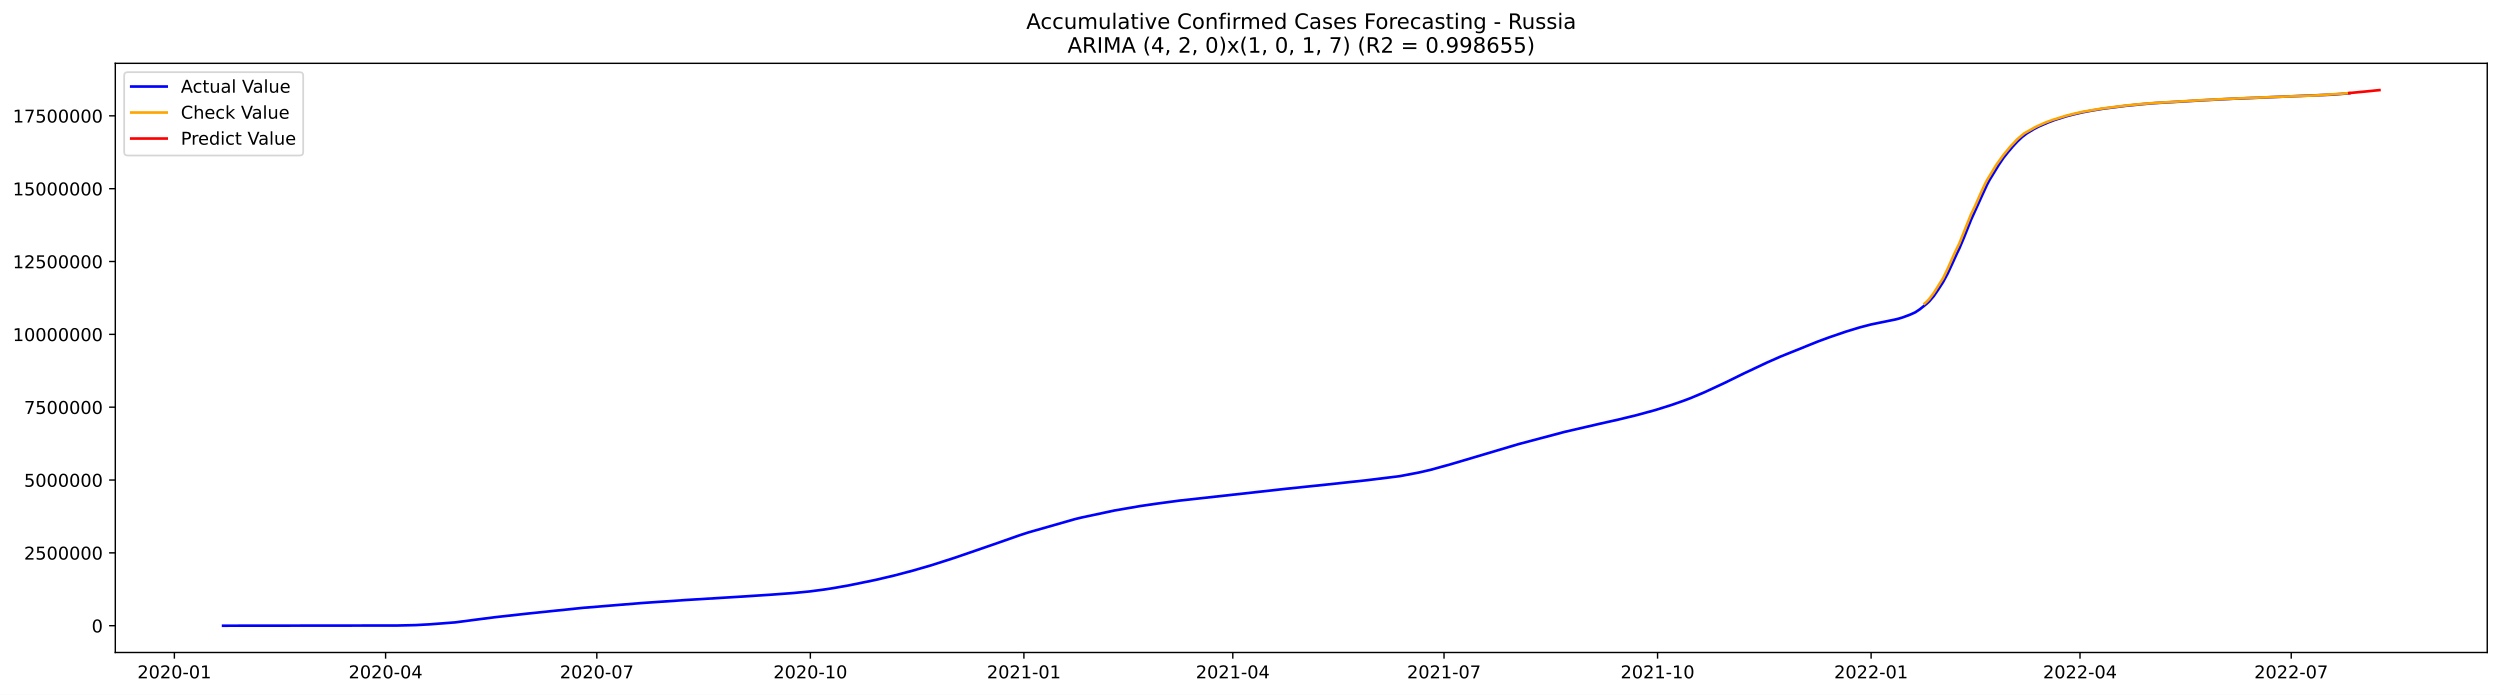
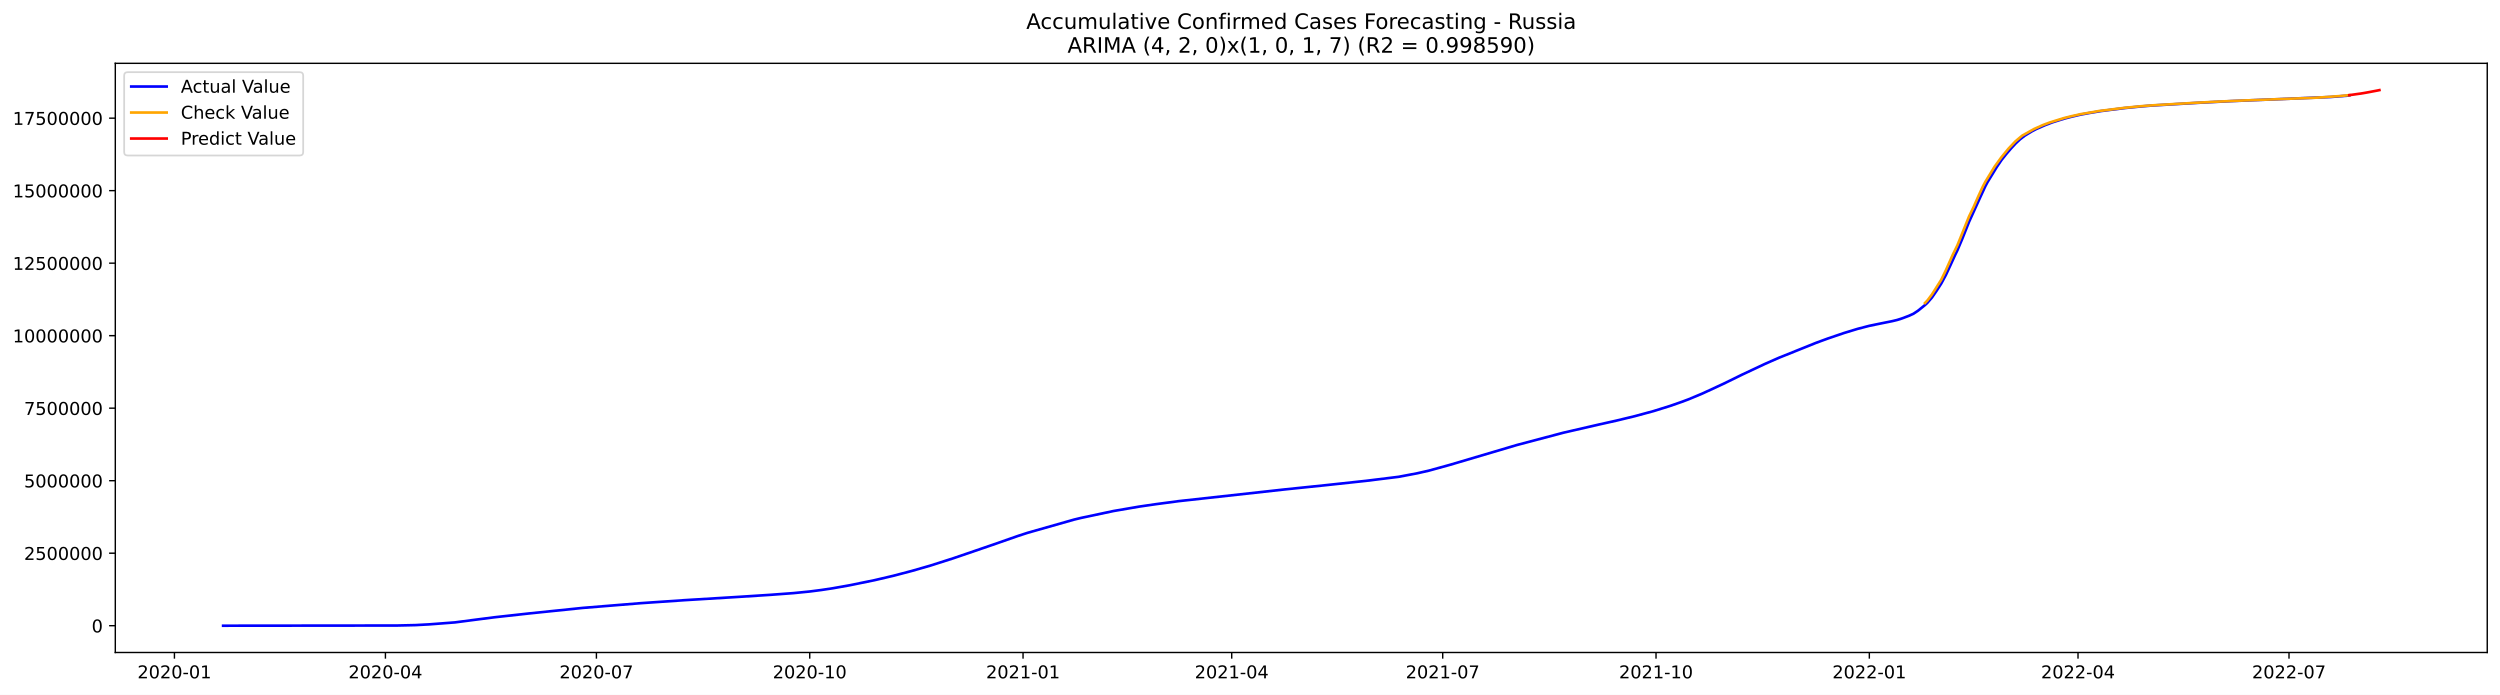
<svg xmlns="http://www.w3.org/2000/svg" xmlns:xlink="http://www.w3.org/1999/xlink" width="1411.5pt" height="392.274pt" viewBox="0 0 1411.5 392.274" version="1.1">
  <defs>
    <style type="text/css">*{stroke-linejoin: round; stroke-linecap: butt}</style>
  </defs>
  <g id="figure_1">
    <g id="patch_1">
      <path d="M 0 392.274  L 1411.5 392.274  L 1411.5 0  L 0 0  z " style="fill: #ffffff" />
    </g>
    <g id="axes_1">
      <g id="patch_2">
        <path d="M 65.1 368.396  L 1404.3 368.396  L 1404.3 35.755  L 65.1 35.755  z " style="fill: #ffffff" />
      </g>
      <g id="matplotlib.axis_1">
        <g id="xtick_1">
          <g id="line2d_1">
            <defs>
-               <path id="meac385e7b5" d="M 0 0  L 0 3.5  " style="stroke: #000000; stroke-width: 0.8" />
+               <path id="mbdf4947da2" d="M 0 0  L 0 3.5  " style="stroke: #000000; stroke-width: 0.8" />
            </defs>
            <g>
-               <use xlink:href="#meac385e7b5" x="98.452" y="368.396" style="stroke: #000000; stroke-width: 0.8" />
+               <use xlink:href="#mbdf4947da2" x="98.482" y="368.396" style="stroke: #000000; stroke-width: 0.8" />
            </g>
          </g>
          <g id="text_1">
-             <g transform="translate(77.56082 382.9939)scale(0.1 -0.1)">
+             <g transform="translate(77.59041 382.9939)scale(0.1 -0.1)">
              <defs>
                <path id="DejaVuSans-32" d="M 1228 531  L 3431 531  L 3431 0  L 469 0  L 469 531  Q 828 903 1448 1529  Q 2069 2156 2228 2338  Q 2531 2678 2651 2914  Q 2772 3150 2772 3378  Q 2772 3750 2511 3984  Q 2250 4219 1831 4219  Q 1534 4219 1204 4116  Q 875 4013 500 3803  L 500 4441  Q 881 4594 1212 4672  Q 1544 4750 1819 4750  Q 2544 4750 2975 4387  Q 3406 4025 3406 3419  Q 3406 3131 3298 2873  Q 3191 2616 2906 2266  Q 2828 2175 2409 1742  Q 1991 1309 1228 531  z " transform="scale(0.015625)" />
                <path id="DejaVuSans-30" d="M 2034 4250  Q 1547 4250 1301 3770  Q 1056 3291 1056 2328  Q 1056 1369 1301 889  Q 1547 409 2034 409  Q 2525 409 2770 889  Q 3016 1369 3016 2328  Q 3016 3291 2770 3770  Q 2525 4250 2034 4250  z M 2034 4750  Q 2819 4750 3233 4129  Q 3647 3509 3647 2328  Q 3647 1150 3233 529  Q 2819 -91 2034 -91  Q 1250 -91 836 529  Q 422 1150 422 2328  Q 422 3509 836 4129  Q 1250 4750 2034 4750  z " transform="scale(0.015625)" />
                <path id="DejaVuSans-2d" d="M 313 2009  L 1997 2009  L 1997 1497  L 313 1497  L 313 2009  z " transform="scale(0.015625)" />
                <path id="DejaVuSans-31" d="M 794 531  L 1825 531  L 1825 4091  L 703 3866  L 703 4441  L 1819 4666  L 2450 4666  L 2450 531  L 3481 531  L 3481 0  L 794 0  L 794 531  z " transform="scale(0.015625)" />
              </defs>
              <use xlink:href="#DejaVuSans-32" />
              <use xlink:href="#DejaVuSans-30" x="63.623" />
              <use xlink:href="#DejaVuSans-32" x="127.246" />
              <use xlink:href="#DejaVuSans-30" x="190.869" />
              <use xlink:href="#DejaVuSans-2d" x="254.492" />
              <use xlink:href="#DejaVuSans-30" x="290.576" />
              <use xlink:href="#DejaVuSans-31" x="354.199" />
            </g>
          </g>
        </g>
        <g id="xtick_2">
          <g id="line2d_2">
            <g>
-               <use xlink:href="#meac385e7b5" x="217.708" y="368.396" style="stroke: #000000; stroke-width: 0.8" />
+               <use xlink:href="#mbdf4947da2" x="217.609" y="368.396" style="stroke: #000000; stroke-width: 0.8" />
            </g>
          </g>
          <g id="text_2">
-             <g transform="translate(196.8163 382.9939)scale(0.1 -0.1)">
+             <g transform="translate(196.7177 382.9939)scale(0.1 -0.1)">
              <defs>
                <path id="DejaVuSans-34" d="M 2419 4116  L 825 1625  L 2419 1625  L 2419 4116  z M 2253 4666  L 3047 4666  L 3047 1625  L 3713 1625  L 3713 1100  L 3047 1100  L 3047 0  L 2419 0  L 2419 1100  L 313 1100  L 313 1709  L 2253 4666  z " transform="scale(0.015625)" />
              </defs>
              <use xlink:href="#DejaVuSans-32" />
              <use xlink:href="#DejaVuSans-30" x="63.623" />
              <use xlink:href="#DejaVuSans-32" x="127.246" />
              <use xlink:href="#DejaVuSans-30" x="190.869" />
              <use xlink:href="#DejaVuSans-2d" x="254.492" />
              <use xlink:href="#DejaVuSans-30" x="290.576" />
              <use xlink:href="#DejaVuSans-34" x="354.199" />
            </g>
          </g>
        </g>
        <g id="xtick_3">
          <g id="line2d_3">
            <g>
-               <use xlink:href="#meac385e7b5" x="336.963" y="368.396" style="stroke: #000000; stroke-width: 0.8" />
+               <use xlink:href="#mbdf4947da2" x="336.736" y="368.396" style="stroke: #000000; stroke-width: 0.8" />
            </g>
          </g>
          <g id="text_3">
-             <g transform="translate(316.0718 382.9939)scale(0.1 -0.1)">
+             <g transform="translate(315.845 382.9939)scale(0.1 -0.1)">
              <defs>
                <path id="DejaVuSans-37" d="M 525 4666  L 3525 4666  L 3525 4397  L 1831 0  L 1172 0  L 2766 4134  L 525 4134  L 525 4666  z " transform="scale(0.015625)" />
              </defs>
              <use xlink:href="#DejaVuSans-32" />
              <use xlink:href="#DejaVuSans-30" x="63.623" />
              <use xlink:href="#DejaVuSans-32" x="127.246" />
              <use xlink:href="#DejaVuSans-30" x="190.869" />
              <use xlink:href="#DejaVuSans-2d" x="254.492" />
              <use xlink:href="#DejaVuSans-30" x="290.576" />
              <use xlink:href="#DejaVuSans-37" x="354.199" />
            </g>
          </g>
        </g>
        <g id="xtick_4">
          <g id="line2d_4">
            <g>
-               <use xlink:href="#meac385e7b5" x="457.529" y="368.396" style="stroke: #000000; stroke-width: 0.8" />
+               <use xlink:href="#mbdf4947da2" x="457.173" y="368.396" style="stroke: #000000; stroke-width: 0.8" />
            </g>
          </g>
          <g id="text_4">
-             <g transform="translate(436.6378 382.9939)scale(0.1 -0.1)">
+             <g transform="translate(436.2813 382.9939)scale(0.1 -0.1)">
              <use xlink:href="#DejaVuSans-32" />
              <use xlink:href="#DejaVuSans-30" x="63.623" />
              <use xlink:href="#DejaVuSans-32" x="127.246" />
              <use xlink:href="#DejaVuSans-30" x="190.869" />
              <use xlink:href="#DejaVuSans-2d" x="254.492" />
              <use xlink:href="#DejaVuSans-31" x="290.576" />
              <use xlink:href="#DejaVuSans-30" x="354.199" />
            </g>
          </g>
        </g>
        <g id="xtick_5">
          <g id="line2d_5">
            <g>
-               <use xlink:href="#meac385e7b5" x="578.095" y="368.396" style="stroke: #000000; stroke-width: 0.8" />
+               <use xlink:href="#mbdf4947da2" x="577.609" y="368.396" style="stroke: #000000; stroke-width: 0.8" />
            </g>
          </g>
          <g id="text_5">
-             <g transform="translate(557.2038 382.9939)scale(0.1 -0.1)">
+             <g transform="translate(556.7177 382.9939)scale(0.1 -0.1)">
              <use xlink:href="#DejaVuSans-32" />
              <use xlink:href="#DejaVuSans-30" x="63.623" />
              <use xlink:href="#DejaVuSans-32" x="127.246" />
              <use xlink:href="#DejaVuSans-31" x="190.869" />
              <use xlink:href="#DejaVuSans-2d" x="254.492" />
              <use xlink:href="#DejaVuSans-30" x="290.576" />
              <use xlink:href="#DejaVuSans-31" x="354.199" />
            </g>
          </g>
        </g>
        <g id="xtick_6">
          <g id="line2d_6">
            <g>
-               <use xlink:href="#meac385e7b5" x="696.04" y="368.396" style="stroke: #000000; stroke-width: 0.8" />
+               <use xlink:href="#mbdf4947da2" x="695.427" y="368.396" style="stroke: #000000; stroke-width: 0.8" />
            </g>
          </g>
          <g id="text_6">
-             <g transform="translate(675.1488 382.9939)scale(0.1 -0.1)">
+             <g transform="translate(674.5359 382.9939)scale(0.1 -0.1)">
              <use xlink:href="#DejaVuSans-32" />
              <use xlink:href="#DejaVuSans-30" x="63.623" />
              <use xlink:href="#DejaVuSans-32" x="127.246" />
              <use xlink:href="#DejaVuSans-31" x="190.869" />
              <use xlink:href="#DejaVuSans-2d" x="254.492" />
              <use xlink:href="#DejaVuSans-30" x="290.576" />
              <use xlink:href="#DejaVuSans-34" x="354.199" />
            </g>
          </g>
        </g>
        <g id="xtick_7">
          <g id="line2d_7">
            <g>
-               <use xlink:href="#meac385e7b5" x="815.296" y="368.396" style="stroke: #000000; stroke-width: 0.8" />
+               <use xlink:href="#mbdf4947da2" x="814.555" y="368.396" style="stroke: #000000; stroke-width: 0.8" />
            </g>
          </g>
          <g id="text_7">
-             <g transform="translate(794.4043 382.9939)scale(0.1 -0.1)">
+             <g transform="translate(793.6631 382.9939)scale(0.1 -0.1)">
              <use xlink:href="#DejaVuSans-32" />
              <use xlink:href="#DejaVuSans-30" x="63.623" />
              <use xlink:href="#DejaVuSans-32" x="127.246" />
              <use xlink:href="#DejaVuSans-31" x="190.869" />
              <use xlink:href="#DejaVuSans-2d" x="254.492" />
              <use xlink:href="#DejaVuSans-30" x="290.576" />
              <use xlink:href="#DejaVuSans-37" x="354.199" />
            </g>
          </g>
        </g>
        <g id="xtick_8">
          <g id="line2d_8">
            <g>
-               <use xlink:href="#meac385e7b5" x="935.862" y="368.396" style="stroke: #000000; stroke-width: 0.8" />
+               <use xlink:href="#mbdf4947da2" x="934.991" y="368.396" style="stroke: #000000; stroke-width: 0.8" />
            </g>
          </g>
          <g id="text_8">
-             <g transform="translate(914.9704 382.9939)scale(0.1 -0.1)">
+             <g transform="translate(914.0995 382.9939)scale(0.1 -0.1)">
              <use xlink:href="#DejaVuSans-32" />
              <use xlink:href="#DejaVuSans-30" x="63.623" />
              <use xlink:href="#DejaVuSans-32" x="127.246" />
              <use xlink:href="#DejaVuSans-31" x="190.869" />
              <use xlink:href="#DejaVuSans-2d" x="254.492" />
              <use xlink:href="#DejaVuSans-31" x="290.576" />
              <use xlink:href="#DejaVuSans-30" x="354.199" />
            </g>
          </g>
        </g>
        <g id="xtick_9">
          <g id="line2d_9">
            <g>
-               <use xlink:href="#meac385e7b5" x="1056.428" y="368.396" style="stroke: #000000; stroke-width: 0.8" />
+               <use xlink:href="#mbdf4947da2" x="1055.427" y="368.396" style="stroke: #000000; stroke-width: 0.8" />
            </g>
          </g>
          <g id="text_9">
-             <g transform="translate(1035.536 382.9939)scale(0.1 -0.1)">
+             <g transform="translate(1034.536 382.9939)scale(0.1 -0.1)">
              <use xlink:href="#DejaVuSans-32" />
              <use xlink:href="#DejaVuSans-30" x="63.623" />
              <use xlink:href="#DejaVuSans-32" x="127.246" />
              <use xlink:href="#DejaVuSans-32" x="190.869" />
              <use xlink:href="#DejaVuSans-2d" x="254.492" />
              <use xlink:href="#DejaVuSans-30" x="290.576" />
              <use xlink:href="#DejaVuSans-31" x="354.199" />
            </g>
          </g>
        </g>
        <g id="xtick_10">
          <g id="line2d_10">
            <g>
-               <use xlink:href="#meac385e7b5" x="1174.373" y="368.396" style="stroke: #000000; stroke-width: 0.8" />
+               <use xlink:href="#mbdf4947da2" x="1173.245" y="368.396" style="stroke: #000000; stroke-width: 0.8" />
            </g>
          </g>
          <g id="text_10">
-             <g transform="translate(1153.481 382.9939)scale(0.1 -0.1)">
+             <g transform="translate(1152.354 382.9939)scale(0.1 -0.1)">
              <use xlink:href="#DejaVuSans-32" />
              <use xlink:href="#DejaVuSans-30" x="63.623" />
              <use xlink:href="#DejaVuSans-32" x="127.246" />
              <use xlink:href="#DejaVuSans-32" x="190.869" />
              <use xlink:href="#DejaVuSans-2d" x="254.492" />
              <use xlink:href="#DejaVuSans-30" x="290.576" />
              <use xlink:href="#DejaVuSans-34" x="354.199" />
            </g>
          </g>
        </g>
        <g id="xtick_11">
          <g id="line2d_11">
            <g>
-               <use xlink:href="#meac385e7b5" x="1293.628" y="368.396" style="stroke: #000000; stroke-width: 0.8" />
+               <use xlink:href="#mbdf4947da2" x="1292.373" y="368.396" style="stroke: #000000; stroke-width: 0.8" />
            </g>
          </g>
          <g id="text_11">
-             <g transform="translate(1272.737 382.9939)scale(0.1 -0.1)">
+             <g transform="translate(1271.481 382.9939)scale(0.1 -0.1)">
              <use xlink:href="#DejaVuSans-32" />
              <use xlink:href="#DejaVuSans-30" x="63.623" />
              <use xlink:href="#DejaVuSans-32" x="127.246" />
              <use xlink:href="#DejaVuSans-32" x="190.869" />
              <use xlink:href="#DejaVuSans-2d" x="254.492" />
              <use xlink:href="#DejaVuSans-30" x="290.576" />
              <use xlink:href="#DejaVuSans-37" x="354.199" />
            </g>
          </g>
        </g>
      </g>
      <g id="matplotlib.axis_2">
        <g id="ytick_1">
          <g id="line2d_12">
            <defs>
-               <path id="mb514c46604" d="M 0 0  L -3.5 0  " style="stroke: #000000; stroke-width: 0.8" />
+               <path id="m35085c15fd" d="M 0 0  L -3.5 0  " style="stroke: #000000; stroke-width: 0.8" />
            </defs>
            <g>
-               <use xlink:href="#mb514c46604" x="65.1" y="353.276" style="stroke: #000000; stroke-width: 0.8" />
+               <use xlink:href="#m35085c15fd" x="65.1" y="353.276" style="stroke: #000000; stroke-width: 0.8" />
            </g>
          </g>
          <g id="text_12">
            <g transform="translate(51.7375 357.0747)scale(0.1 -0.1)">
              <use xlink:href="#DejaVuSans-30" />
            </g>
          </g>
        </g>
        <g id="ytick_2">
          <g id="line2d_13">
            <g>
-               <use xlink:href="#mb514c46604" x="65.1" y="312.151" style="stroke: #000000; stroke-width: 0.8" />
+               <use xlink:href="#m35085c15fd" x="65.1" y="312.337" style="stroke: #000000; stroke-width: 0.8" />
            </g>
          </g>
          <g id="text_13">
-             <g transform="translate(13.5625 315.9498)scale(0.1 -0.1)">
+             <g transform="translate(13.5625 316.1361)scale(0.1 -0.1)">
              <defs>
                <path id="DejaVuSans-35" d="M 691 4666  L 3169 4666  L 3169 4134  L 1269 4134  L 1269 2991  Q 1406 3038 1543 3061  Q 1681 3084 1819 3084  Q 2600 3084 3056 2656  Q 3513 2228 3513 1497  Q 3513 744 3044 326  Q 2575 -91 1722 -91  Q 1428 -91 1123 -41  Q 819 9 494 109  L 494 744  Q 775 591 1075 516  Q 1375 441 1709 441  Q 2250 441 2565 725  Q 2881 1009 2881 1497  Q 2881 1984 2565 2268  Q 2250 2553 1709 2553  Q 1456 2553 1204 2497  Q 953 2441 691 2322  L 691 4666  z " transform="scale(0.015625)" />
              </defs>
              <use xlink:href="#DejaVuSans-32" />
              <use xlink:href="#DejaVuSans-35" x="63.623" />
              <use xlink:href="#DejaVuSans-30" x="127.246" />
              <use xlink:href="#DejaVuSans-30" x="190.869" />
              <use xlink:href="#DejaVuSans-30" x="254.492" />
              <use xlink:href="#DejaVuSans-30" x="318.115" />
              <use xlink:href="#DejaVuSans-30" x="381.738" />
            </g>
          </g>
        </g>
        <g id="ytick_3">
          <g id="line2d_14">
            <g>
-               <use xlink:href="#mb514c46604" x="65.1" y="271.026" style="stroke: #000000; stroke-width: 0.8" />
+               <use xlink:href="#m35085c15fd" x="65.1" y="271.398" style="stroke: #000000; stroke-width: 0.8" />
            </g>
          </g>
          <g id="text_14">
-             <g transform="translate(13.5625 274.8248)scale(0.1 -0.1)">
+             <g transform="translate(13.5625 275.1975)scale(0.1 -0.1)">
              <use xlink:href="#DejaVuSans-35" />
              <use xlink:href="#DejaVuSans-30" x="63.623" />
              <use xlink:href="#DejaVuSans-30" x="127.246" />
              <use xlink:href="#DejaVuSans-30" x="190.869" />
              <use xlink:href="#DejaVuSans-30" x="254.492" />
              <use xlink:href="#DejaVuSans-30" x="318.115" />
              <use xlink:href="#DejaVuSans-30" x="381.738" />
            </g>
          </g>
        </g>
        <g id="ytick_4">
          <g id="line2d_15">
            <g>
-               <use xlink:href="#mb514c46604" x="65.1" y="229.901" style="stroke: #000000; stroke-width: 0.8" />
+               <use xlink:href="#m35085c15fd" x="65.1" y="230.46" style="stroke: #000000; stroke-width: 0.8" />
            </g>
          </g>
          <g id="text_15">
-             <g transform="translate(13.5625 233.6999)scale(0.1 -0.1)">
+             <g transform="translate(13.5625 234.2589)scale(0.1 -0.1)">
              <use xlink:href="#DejaVuSans-37" />
              <use xlink:href="#DejaVuSans-35" x="63.623" />
              <use xlink:href="#DejaVuSans-30" x="127.246" />
              <use xlink:href="#DejaVuSans-30" x="190.869" />
              <use xlink:href="#DejaVuSans-30" x="254.492" />
              <use xlink:href="#DejaVuSans-30" x="318.115" />
              <use xlink:href="#DejaVuSans-30" x="381.738" />
            </g>
          </g>
        </g>
        <g id="ytick_5">
          <g id="line2d_16">
            <g>
-               <use xlink:href="#mb514c46604" x="65.1" y="188.776" style="stroke: #000000; stroke-width: 0.8" />
+               <use xlink:href="#m35085c15fd" x="65.1" y="189.521" style="stroke: #000000; stroke-width: 0.8" />
            </g>
          </g>
          <g id="text_16">
-             <g transform="translate(7.2 192.575)scale(0.1 -0.1)">
+             <g transform="translate(7.2 193.3203)scale(0.1 -0.1)">
              <use xlink:href="#DejaVuSans-31" />
              <use xlink:href="#DejaVuSans-30" x="63.623" />
              <use xlink:href="#DejaVuSans-30" x="127.246" />
              <use xlink:href="#DejaVuSans-30" x="190.869" />
              <use xlink:href="#DejaVuSans-30" x="254.492" />
              <use xlink:href="#DejaVuSans-30" x="318.115" />
              <use xlink:href="#DejaVuSans-30" x="381.738" />
              <use xlink:href="#DejaVuSans-30" x="445.361" />
            </g>
          </g>
        </g>
        <g id="ytick_6">
          <g id="line2d_17">
            <g>
-               <use xlink:href="#mb514c46604" x="65.1" y="147.651" style="stroke: #000000; stroke-width: 0.8" />
+               <use xlink:href="#m35085c15fd" x="65.1" y="148.582" style="stroke: #000000; stroke-width: 0.8" />
            </g>
          </g>
          <g id="text_17">
-             <g transform="translate(7.2 151.45)scale(0.1 -0.1)">
+             <g transform="translate(7.2 152.3817)scale(0.1 -0.1)">
              <use xlink:href="#DejaVuSans-31" />
              <use xlink:href="#DejaVuSans-32" x="63.623" />
              <use xlink:href="#DejaVuSans-35" x="127.246" />
              <use xlink:href="#DejaVuSans-30" x="190.869" />
              <use xlink:href="#DejaVuSans-30" x="254.492" />
              <use xlink:href="#DejaVuSans-30" x="318.115" />
              <use xlink:href="#DejaVuSans-30" x="381.738" />
              <use xlink:href="#DejaVuSans-30" x="445.361" />
            </g>
          </g>
        </g>
        <g id="ytick_7">
          <g id="line2d_18">
            <g>
-               <use xlink:href="#mb514c46604" x="65.1" y="106.526" style="stroke: #000000; stroke-width: 0.8" />
+               <use xlink:href="#m35085c15fd" x="65.1" y="107.644" style="stroke: #000000; stroke-width: 0.8" />
            </g>
          </g>
          <g id="text_18">
-             <g transform="translate(7.2 110.3251)scale(0.1 -0.1)">
+             <g transform="translate(7.2 111.4431)scale(0.1 -0.1)">
              <use xlink:href="#DejaVuSans-31" />
              <use xlink:href="#DejaVuSans-35" x="63.623" />
              <use xlink:href="#DejaVuSans-30" x="127.246" />
              <use xlink:href="#DejaVuSans-30" x="190.869" />
              <use xlink:href="#DejaVuSans-30" x="254.492" />
              <use xlink:href="#DejaVuSans-30" x="318.115" />
              <use xlink:href="#DejaVuSans-30" x="381.738" />
              <use xlink:href="#DejaVuSans-30" x="445.361" />
            </g>
          </g>
        </g>
        <g id="ytick_8">
          <g id="line2d_19">
            <g>
-               <use xlink:href="#mb514c46604" x="65.1" y="65.401" style="stroke: #000000; stroke-width: 0.8" />
+               <use xlink:href="#m35085c15fd" x="65.1" y="66.705" style="stroke: #000000; stroke-width: 0.8" />
            </g>
          </g>
          <g id="text_19">
-             <g transform="translate(7.2 69.20017)scale(0.1 -0.1)">
+             <g transform="translate(7.2 70.50449)scale(0.1 -0.1)">
              <use xlink:href="#DejaVuSans-31" />
              <use xlink:href="#DejaVuSans-37" x="63.623" />
              <use xlink:href="#DejaVuSans-35" x="127.246" />
              <use xlink:href="#DejaVuSans-30" x="190.869" />
              <use xlink:href="#DejaVuSans-30" x="254.492" />
              <use xlink:href="#DejaVuSans-30" x="318.115" />
              <use xlink:href="#DejaVuSans-30" x="381.738" />
              <use xlink:href="#DejaVuSans-30" x="445.361" />
            </g>
          </g>
        </g>
      </g>
      <g id="line2d_20">
-         <path d="M 125.973 353.276  L 224.26 353.171  L 234.744 352.928  L 242.607 352.5  L 257.023 351.393  L 266.196 350.185  L 279.301 348.494  L 298.959 346.314  L 329.1 343.189  L 361.863 340.507  L 386.762 338.79  L 416.904 336.951  L 435.251 335.766  L 448.356 334.786  L 457.529 333.871  L 464.082 333.021  L 470.634 332.027  L 479.808 330.396  L 494.223 327.442  L 504.707 324.981  L 515.191 322.221  L 525.675 319.193  L 538.78 314.995  L 555.817 309.142  L 561.059 307.337  L 575.474 302.28  L 580.716 300.574  L 606.926 293.094  L 610.858 292.144  L 629.205 288.233  L 643.62 285.741  L 652.794 284.397  L 665.899 282.643  L 726.182 275.961  L 749.771 273.509  L 772.049 271.098  L 790.396 268.822  L 800.88 266.827  L 807.433 265.334  L 819.227 262.073  L 857.232 250.784  L 883.442 243.826  L 903.099 239.279  L 913.583 236.928  L 924.067 234.383  L 934.551 231.528  L 943.725 228.653  L 950.277 226.364  L 954.209 224.888  L 962.072 221.587  L 973.866 216.115  L 984.35 210.958  L 997.455 204.779  L 1005.318 201.305  L 1026.286 192.85  L 1032.839 190.435  L 1042.012 187.296  L 1049.875 184.889  L 1056.428 183.183  L 1061.67 182.102  L 1069.533 180.5  L 1072.154 179.862  L 1074.775 179.03  L 1078.706 177.543  L 1081.327 176.358  L 1083.948 174.616  L 1087.88 171.417  L 1089.19 170.199  L 1091.811 167.149  L 1094.432 163.322  L 1097.053 159.247  L 1099.674 154.384  L 1102.295 148.742  L 1104.916 142.999  L 1106.227 140.3  L 1108.848 134.097  L 1112.779 124.227  L 1119.332 109.776  L 1121.953 104.095  L 1123.263 101.63  L 1128.505 93.044  L 1131.126 89.157  L 1133.747 85.837  L 1136.368 82.742  L 1138.989 79.885  L 1141.61 77.405  L 1144.231 75.376  L 1148.163 72.956  L 1150.784 71.573  L 1156.026 69.27  L 1159.957 67.769  L 1166.51 65.7  L 1170.441 64.67  L 1175.683 63.435  L 1180.925 62.451  L 1187.478 61.363  L 1200.583 59.696  L 1209.756 58.783  L 1216.309 58.235  L 1243.829 56.61  L 1260.866 55.74  L 1317.217 53.405  L 1326.391 52.658  L 1326.391 52.658  " clip-path="url(#pf46969db8d)" style="fill: none; stroke: #0000ff; stroke-width: 1.5; stroke-linecap: square" />
+         <path d="M 125.973 353.276  L 224.155 353.172  L 234.627 352.93  L 242.482 352.504  L 256.882 351.402  L 266.045 350.199  L 279.136 348.516  L 298.773 346.346  L 328.882 343.235  L 361.609 340.565  L 386.482 338.856  L 416.591 337.024  L 434.918 335.845  L 448.009 334.87  L 457.173 333.958  L 463.718 333.113  L 470.264 332.124  L 479.427 330.5  L 493.827 327.559  L 504.3 325.109  L 514.773 322.361  L 525.245 319.348  L 538.336 315.168  L 555.355 309.342  L 560.591 307.545  L 574.991 302.511  L 580.227 300.813  L 606.409 293.367  L 610.336 292.421  L 628.664 288.527  L 643.064 286.047  L 652.227 284.709  L 665.318 282.963  L 725.536 276.311  L 749.1 273.87  L 771.355 271.47  L 789.682 269.205  L 800.155 267.219  L 806.7 265.732  L 818.482 262.487  L 856.445 251.249  L 882.627 244.322  L 902.264 239.796  L 912.736 237.455  L 923.209 234.921  L 933.682 232.079  L 942.845 229.218  L 949.391 226.939  L 953.318 225.469  L 961.173 222.184  L 972.955 216.736  L 983.427 211.602  L 996.518 205.452  L 1004.373 201.994  L 1025.318 193.577  L 1031.864 191.173  L 1041.027 188.048  L 1048.882 185.652  L 1055.427 183.953  L 1060.664 182.878  L 1068.518 181.283  L 1071.136 180.648  L 1073.755 179.82  L 1077.682 178.34  L 1080.3 177.159  L 1082.918 175.425  L 1086.845 172.241  L 1088.155 171.028  L 1090.773 167.992  L 1093.391 164.183  L 1096.009 160.126  L 1098.627 155.285  L 1101.245 149.669  L 1103.864 143.952  L 1105.173 141.264  L 1107.791 135.09  L 1111.718 125.265  L 1118.264 110.879  L 1120.882 105.224  L 1122.191 102.77  L 1127.427 94.223  L 1130.045 90.354  L 1132.664 87.049  L 1135.282 83.968  L 1137.9 81.124  L 1140.518 78.655  L 1143.136 76.635  L 1147.064 74.226  L 1149.682 72.849  L 1154.918 70.556  L 1158.845 69.063  L 1165.391 67.003  L 1169.318 65.978  L 1174.555 64.748  L 1179.791 63.769  L 1186.336 62.686  L 1199.427 61.026  L 1208.591 60.117  L 1215.136 59.571  L 1242.627 57.954  L 1259.645 57.089  L 1315.936 54.764  L 1325.1 54.02  L 1326.409 53.873  L 1326.409 53.873  " clip-path="url(#p4ddc46650c)" style="fill: none; stroke: #0000ff; stroke-width: 1.5; stroke-linecap: square" />
      </g>
      <g id="line2d_21">
-         <path d="M 1086.569 171.426  L 1087.88 170.255  L 1089.19 168.887  L 1091.811 165.411  L 1097.053 157.094  L 1099.674 151.688  L 1103.606 142.843  L 1106.227 137.464  L 1112.779 121.163  L 1115.4 115.725  L 1118.021 109.749  L 1120.642 104.064  L 1121.953 101.568  L 1127.195 92.956  L 1131.126 87.51  L 1135.058 82.726  L 1138.989 78.562  L 1141.61 76.333  L 1142.921 75.256  L 1149.473 71.582  L 1154.715 69.233  L 1158.647 67.77  L 1166.51 65.336  L 1170.441 64.35  L 1175.683 63.154  L 1186.167 61.359  L 1200.583 59.551  L 1209.756 58.656  L 1216.309 58.141  L 1228.103 57.444  L 1241.208 56.669  L 1254.313 55.989  L 1268.729 55.345  L 1308.044 53.85  L 1322.459 52.872  L 1326.391 52.541  L 1326.391 52.541  " clip-path="url(#pf46969db8d)" style="fill: none; stroke: #ffa500; stroke-width: 1.5; stroke-linecap: square" />
+         <path d="M 1086.845 171.084  L 1088.155 169.722  L 1090.773 166.263  L 1096.009 157.982  L 1098.627 152.602  L 1102.555 143.796  L 1105.173 138.442  L 1111.718 122.215  L 1114.336 116.801  L 1116.955 110.852  L 1119.573 105.194  L 1120.882 102.709  L 1126.118 94.136  L 1130.045 88.714  L 1133.973 83.952  L 1137.9 79.807  L 1140.518 77.588  L 1141.827 76.516  L 1148.373 72.858  L 1153.609 70.52  L 1157.536 69.064  L 1165.391 66.641  L 1169.318 65.659  L 1174.555 64.469  L 1185.027 62.681  L 1199.427 60.882  L 1208.591 59.991  L 1215.136 59.479  L 1226.918 58.784  L 1240.009 58.012  L 1253.1 57.336  L 1267.5 56.695  L 1306.773 55.207  L 1321.173 54.233  L 1326.409 53.711  L 1326.409 53.711  " clip-path="url(#p4ddc46650c)" style="fill: none; stroke: #ffa500; stroke-width: 1.5; stroke-linecap: square" />
      </g>
      <g id="line2d_22">
-         <path d="M 1326.391 52.541  L 1327.701 52.417  L 1329.012 52.292  L 1330.322 52.164  L 1331.633 52.03  L 1332.943 51.909  L 1334.254 51.793  L 1335.564 51.665  L 1336.875 51.534  L 1338.185 51.402  L 1339.496 51.268  L 1340.806 51.13  L 1342.117 51.001  L 1343.427 50.876  " clip-path="url(#pf46969db8d)" style="fill: none; stroke: #ff0000; stroke-width: 1.5; stroke-linecap: square" />
+         <path d="M 1326.409 53.711  L 1327.718 53.541  L 1329.027 53.362  L 1330.336 53.172  L 1331.645 52.991  L 1332.955 52.812  L 1334.264 52.596  L 1335.573 52.368  L 1336.882 52.132  L 1338.191 51.89  L 1339.5 51.638  L 1340.809 51.392  L 1342.118 51.147  L 1343.427 50.876  " clip-path="url(#p4ddc46650c)" style="fill: none; stroke: #ff0000; stroke-width: 1.5; stroke-linecap: square" />
      </g>
      <g id="patch_3">
        <path d="M 65.1 368.396  L 65.1 35.755  " style="fill: none; stroke: #000000; stroke-width: 0.8; stroke-linejoin: miter; stroke-linecap: square" />
      </g>
      <g id="patch_4">
        <path d="M 1404.3 368.396  L 1404.3 35.755  " style="fill: none; stroke: #000000; stroke-width: 0.8; stroke-linejoin: miter; stroke-linecap: square" />
      </g>
      <g id="patch_5">
        <path d="M 65.1 368.396  L 1404.3 368.396  " style="fill: none; stroke: #000000; stroke-width: 0.8; stroke-linejoin: miter; stroke-linecap: square" />
      </g>
      <g id="patch_6">
        <path d="M 65.1 35.755  L 1404.3 35.755  " style="fill: none; stroke: #000000; stroke-width: 0.8; stroke-linejoin: miter; stroke-linecap: square" />
      </g>
      <g id="text_20">
        <g transform="translate(579.4322 16.31812)scale(0.12 -0.12)">
          <defs>
            <path id="DejaVuSans-41" d="M 2188 4044  L 1331 1722  L 3047 1722  L 2188 4044  z M 1831 4666  L 2547 4666  L 4325 0  L 3669 0  L 3244 1197  L 1141 1197  L 716 0  L 50 0  L 1831 4666  z " transform="scale(0.015625)" />
            <path id="DejaVuSans-63" d="M 3122 3366  L 3122 2828  Q 2878 2963 2633 3030  Q 2388 3097 2138 3097  Q 1578 3097 1268 2742  Q 959 2388 959 1747  Q 959 1106 1268 751  Q 1578 397 2138 397  Q 2388 397 2633 464  Q 2878 531 3122 666  L 3122 134  Q 2881 22 2623 -34  Q 2366 -91 2075 -91  Q 1284 -91 818 406  Q 353 903 353 1747  Q 353 2603 823 3093  Q 1294 3584 2113 3584  Q 2378 3584 2631 3529  Q 2884 3475 3122 3366  z " transform="scale(0.015625)" />
            <path id="DejaVuSans-75" d="M 544 1381  L 544 3500  L 1119 3500  L 1119 1403  Q 1119 906 1312 657  Q 1506 409 1894 409  Q 2359 409 2629 706  Q 2900 1003 2900 1516  L 2900 3500  L 3475 3500  L 3475 0  L 2900 0  L 2900 538  Q 2691 219 2414 64  Q 2138 -91 1772 -91  Q 1169 -91 856 284  Q 544 659 544 1381  z M 1991 3584  L 1991 3584  z " transform="scale(0.015625)" />
            <path id="DejaVuSans-6d" d="M 3328 2828  Q 3544 3216 3844 3400  Q 4144 3584 4550 3584  Q 5097 3584 5394 3201  Q 5691 2819 5691 2113  L 5691 0  L 5113 0  L 5113 2094  Q 5113 2597 4934 2840  Q 4756 3084 4391 3084  Q 3944 3084 3684 2787  Q 3425 2491 3425 1978  L 3425 0  L 2847 0  L 2847 2094  Q 2847 2600 2669 2842  Q 2491 3084 2119 3084  Q 1678 3084 1418 2786  Q 1159 2488 1159 1978  L 1159 0  L 581 0  L 581 3500  L 1159 3500  L 1159 2956  Q 1356 3278 1631 3431  Q 1906 3584 2284 3584  Q 2666 3584 2933 3390  Q 3200 3197 3328 2828  z " transform="scale(0.015625)" />
            <path id="DejaVuSans-6c" d="M 603 4863  L 1178 4863  L 1178 0  L 603 0  L 603 4863  z " transform="scale(0.015625)" />
            <path id="DejaVuSans-61" d="M 2194 1759  Q 1497 1759 1228 1600  Q 959 1441 959 1056  Q 959 750 1161 570  Q 1363 391 1709 391  Q 2188 391 2477 730  Q 2766 1069 2766 1631  L 2766 1759  L 2194 1759  z M 3341 1997  L 3341 0  L 2766 0  L 2766 531  Q 2569 213 2275 61  Q 1981 -91 1556 -91  Q 1019 -91 701 211  Q 384 513 384 1019  Q 384 1609 779 1909  Q 1175 2209 1959 2209  L 2766 2209  L 2766 2266  Q 2766 2663 2505 2880  Q 2244 3097 1772 3097  Q 1472 3097 1187 3025  Q 903 2953 641 2809  L 641 3341  Q 956 3463 1253 3523  Q 1550 3584 1831 3584  Q 2591 3584 2966 3190  Q 3341 2797 3341 1997  z " transform="scale(0.015625)" />
            <path id="DejaVuSans-74" d="M 1172 4494  L 1172 3500  L 2356 3500  L 2356 3053  L 1172 3053  L 1172 1153  Q 1172 725 1289 603  Q 1406 481 1766 481  L 2356 481  L 2356 0  L 1766 0  Q 1100 0 847 248  Q 594 497 594 1153  L 594 3053  L 172 3053  L 172 3500  L 594 3500  L 594 4494  L 1172 4494  z " transform="scale(0.015625)" />
            <path id="DejaVuSans-69" d="M 603 3500  L 1178 3500  L 1178 0  L 603 0  L 603 3500  z M 603 4863  L 1178 4863  L 1178 4134  L 603 4134  L 603 4863  z " transform="scale(0.015625)" />
            <path id="DejaVuSans-76" d="M 191 3500  L 800 3500  L 1894 563  L 2988 3500  L 3597 3500  L 2284 0  L 1503 0  L 191 3500  z " transform="scale(0.015625)" />
            <path id="DejaVuSans-65" d="M 3597 1894  L 3597 1613  L 953 1613  Q 991 1019 1311 708  Q 1631 397 2203 397  Q 2534 397 2845 478  Q 3156 559 3463 722  L 3463 178  Q 3153 47 2828 -22  Q 2503 -91 2169 -91  Q 1331 -91 842 396  Q 353 884 353 1716  Q 353 2575 817 3079  Q 1281 3584 2069 3584  Q 2775 3584 3186 3129  Q 3597 2675 3597 1894  z M 3022 2063  Q 3016 2534 2758 2815  Q 2500 3097 2075 3097  Q 1594 3097 1305 2825  Q 1016 2553 972 2059  L 3022 2063  z " transform="scale(0.015625)" />
            <path id="DejaVuSans-20" transform="scale(0.015625)" />
            <path id="DejaVuSans-43" d="M 4122 4306  L 4122 3641  Q 3803 3938 3442 4084  Q 3081 4231 2675 4231  Q 1875 4231 1450 3742  Q 1025 3253 1025 2328  Q 1025 1406 1450 917  Q 1875 428 2675 428  Q 3081 428 3442 575  Q 3803 722 4122 1019  L 4122 359  Q 3791 134 3420 21  Q 3050 -91 2638 -91  Q 1578 -91 968 557  Q 359 1206 359 2328  Q 359 3453 968 4101  Q 1578 4750 2638 4750  Q 3056 4750 3426 4639  Q 3797 4528 4122 4306  z " transform="scale(0.015625)" />
            <path id="DejaVuSans-6f" d="M 1959 3097  Q 1497 3097 1228 2736  Q 959 2375 959 1747  Q 959 1119 1226 758  Q 1494 397 1959 397  Q 2419 397 2687 759  Q 2956 1122 2956 1747  Q 2956 2369 2687 2733  Q 2419 3097 1959 3097  z M 1959 3584  Q 2709 3584 3137 3096  Q 3566 2609 3566 1747  Q 3566 888 3137 398  Q 2709 -91 1959 -91  Q 1206 -91 779 398  Q 353 888 353 1747  Q 353 2609 779 3096  Q 1206 3584 1959 3584  z " transform="scale(0.015625)" />
            <path id="DejaVuSans-6e" d="M 3513 2113  L 3513 0  L 2938 0  L 2938 2094  Q 2938 2591 2744 2837  Q 2550 3084 2163 3084  Q 1697 3084 1428 2787  Q 1159 2491 1159 1978  L 1159 0  L 581 0  L 581 3500  L 1159 3500  L 1159 2956  Q 1366 3272 1645 3428  Q 1925 3584 2291 3584  Q 2894 3584 3203 3211  Q 3513 2838 3513 2113  z " transform="scale(0.015625)" />
            <path id="DejaVuSans-66" d="M 2375 4863  L 2375 4384  L 1825 4384  Q 1516 4384 1395 4259  Q 1275 4134 1275 3809  L 1275 3500  L 2222 3500  L 2222 3053  L 1275 3053  L 1275 0  L 697 0  L 697 3053  L 147 3053  L 147 3500  L 697 3500  L 697 3744  Q 697 4328 969 4595  Q 1241 4863 1831 4863  L 2375 4863  z " transform="scale(0.015625)" />
            <path id="DejaVuSans-72" d="M 2631 2963  Q 2534 3019 2420 3045  Q 2306 3072 2169 3072  Q 1681 3072 1420 2755  Q 1159 2438 1159 1844  L 1159 0  L 581 0  L 581 3500  L 1159 3500  L 1159 2956  Q 1341 3275 1631 3429  Q 1922 3584 2338 3584  Q 2397 3584 2469 3576  Q 2541 3569 2628 3553  L 2631 2963  z " transform="scale(0.015625)" />
            <path id="DejaVuSans-64" d="M 2906 2969  L 2906 4863  L 3481 4863  L 3481 0  L 2906 0  L 2906 525  Q 2725 213 2448 61  Q 2172 -91 1784 -91  Q 1150 -91 751 415  Q 353 922 353 1747  Q 353 2572 751 3078  Q 1150 3584 1784 3584  Q 2172 3584 2448 3432  Q 2725 3281 2906 2969  z M 947 1747  Q 947 1113 1208 752  Q 1469 391 1925 391  Q 2381 391 2643 752  Q 2906 1113 2906 1747  Q 2906 2381 2643 2742  Q 2381 3103 1925 3103  Q 1469 3103 1208 2742  Q 947 2381 947 1747  z " transform="scale(0.015625)" />
            <path id="DejaVuSans-73" d="M 2834 3397  L 2834 2853  Q 2591 2978 2328 3040  Q 2066 3103 1784 3103  Q 1356 3103 1142 2972  Q 928 2841 928 2578  Q 928 2378 1081 2264  Q 1234 2150 1697 2047  L 1894 2003  Q 2506 1872 2764 1633  Q 3022 1394 3022 966  Q 3022 478 2636 193  Q 2250 -91 1575 -91  Q 1294 -91 989 -36  Q 684 19 347 128  L 347 722  Q 666 556 975 473  Q 1284 391 1588 391  Q 1994 391 2212 530  Q 2431 669 2431 922  Q 2431 1156 2273 1281  Q 2116 1406 1581 1522  L 1381 1569  Q 847 1681 609 1914  Q 372 2147 372 2553  Q 372 3047 722 3315  Q 1072 3584 1716 3584  Q 2034 3584 2315 3537  Q 2597 3491 2834 3397  z " transform="scale(0.015625)" />
            <path id="DejaVuSans-46" d="M 628 4666  L 3309 4666  L 3309 4134  L 1259 4134  L 1259 2759  L 3109 2759  L 3109 2228  L 1259 2228  L 1259 0  L 628 0  L 628 4666  z " transform="scale(0.015625)" />
            <path id="DejaVuSans-67" d="M 2906 1791  Q 2906 2416 2648 2759  Q 2391 3103 1925 3103  Q 1463 3103 1205 2759  Q 947 2416 947 1791  Q 947 1169 1205 825  Q 1463 481 1925 481  Q 2391 481 2648 825  Q 2906 1169 2906 1791  z M 3481 434  Q 3481 -459 3084 -895  Q 2688 -1331 1869 -1331  Q 1566 -1331 1297 -1286  Q 1028 -1241 775 -1147  L 775 -588  Q 1028 -725 1275 -790  Q 1522 -856 1778 -856  Q 2344 -856 2625 -561  Q 2906 -266 2906 331  L 2906 616  Q 2728 306 2450 153  Q 2172 0 1784 0  Q 1141 0 747 490  Q 353 981 353 1791  Q 353 2603 747 3093  Q 1141 3584 1784 3584  Q 2172 3584 2450 3431  Q 2728 3278 2906 2969  L 2906 3500  L 3481 3500  L 3481 434  z " transform="scale(0.015625)" />
            <path id="DejaVuSans-52" d="M 2841 2188  Q 3044 2119 3236 1894  Q 3428 1669 3622 1275  L 4263 0  L 3584 0  L 2988 1197  Q 2756 1666 2539 1819  Q 2322 1972 1947 1972  L 1259 1972  L 1259 0  L 628 0  L 628 4666  L 2053 4666  Q 2853 4666 3247 4331  Q 3641 3997 3641 3322  Q 3641 2881 3436 2590  Q 3231 2300 2841 2188  z M 1259 4147  L 1259 2491  L 2053 2491  Q 2509 2491 2742 2702  Q 2975 2913 2975 3322  Q 2975 3731 2742 3939  Q 2509 4147 2053 4147  L 1259 4147  z " transform="scale(0.015625)" />
          </defs>
          <use xlink:href="#DejaVuSans-41" />
          <use xlink:href="#DejaVuSans-63" x="66.658" />
          <use xlink:href="#DejaVuSans-63" x="121.639" />
          <use xlink:href="#DejaVuSans-75" x="176.619" />
          <use xlink:href="#DejaVuSans-6d" x="239.998" />
          <use xlink:href="#DejaVuSans-75" x="337.41" />
          <use xlink:href="#DejaVuSans-6c" x="400.789" />
          <use xlink:href="#DejaVuSans-61" x="428.572" />
          <use xlink:href="#DejaVuSans-74" x="489.852" />
          <use xlink:href="#DejaVuSans-69" x="529.061" />
          <use xlink:href="#DejaVuSans-76" x="556.844" />
          <use xlink:href="#DejaVuSans-65" x="616.023" />
          <use xlink:href="#DejaVuSans-20" x="677.547" />
          <use xlink:href="#DejaVuSans-43" x="709.334" />
          <use xlink:href="#DejaVuSans-6f" x="779.158" />
          <use xlink:href="#DejaVuSans-6e" x="840.34" />
          <use xlink:href="#DejaVuSans-66" x="903.719" />
          <use xlink:href="#DejaVuSans-69" x="938.924" />
          <use xlink:href="#DejaVuSans-72" x="966.707" />
          <use xlink:href="#DejaVuSans-6d" x="1006.07" />
          <use xlink:href="#DejaVuSans-65" x="1103.482" />
          <use xlink:href="#DejaVuSans-64" x="1165.006" />
          <use xlink:href="#DejaVuSans-20" x="1228.482" />
          <use xlink:href="#DejaVuSans-43" x="1260.27" />
          <use xlink:href="#DejaVuSans-61" x="1330.094" />
          <use xlink:href="#DejaVuSans-73" x="1391.373" />
          <use xlink:href="#DejaVuSans-65" x="1443.473" />
          <use xlink:href="#DejaVuSans-73" x="1504.996" />
          <use xlink:href="#DejaVuSans-20" x="1557.096" />
          <use xlink:href="#DejaVuSans-46" x="1588.883" />
          <use xlink:href="#DejaVuSans-6f" x="1642.777" />
          <use xlink:href="#DejaVuSans-72" x="1703.959" />
          <use xlink:href="#DejaVuSans-65" x="1742.822" />
          <use xlink:href="#DejaVuSans-63" x="1804.346" />
          <use xlink:href="#DejaVuSans-61" x="1859.326" />
          <use xlink:href="#DejaVuSans-73" x="1920.605" />
          <use xlink:href="#DejaVuSans-74" x="1972.705" />
          <use xlink:href="#DejaVuSans-69" x="2011.914" />
          <use xlink:href="#DejaVuSans-6e" x="2039.697" />
          <use xlink:href="#DejaVuSans-67" x="2103.076" />
          <use xlink:href="#DejaVuSans-20" x="2166.553" />
          <use xlink:href="#DejaVuSans-2d" x="2198.34" />
          <use xlink:href="#DejaVuSans-20" x="2234.424" />
          <use xlink:href="#DejaVuSans-52" x="2266.211" />
          <use xlink:href="#DejaVuSans-75" x="2331.193" />
          <use xlink:href="#DejaVuSans-73" x="2394.572" />
          <use xlink:href="#DejaVuSans-73" x="2446.672" />
          <use xlink:href="#DejaVuSans-69" x="2498.771" />
          <use xlink:href="#DejaVuSans-61" x="2526.555" />
        </g>
        <g transform="translate(602.7159 29.7555)scale(0.12 -0.12)">
          <defs>
            <path id="DejaVuSans-49" d="M 628 4666  L 1259 4666  L 1259 0  L 628 0  L 628 4666  z " transform="scale(0.015625)" />
            <path id="DejaVuSans-4d" d="M 628 4666  L 1569 4666  L 2759 1491  L 3956 4666  L 4897 4666  L 4897 0  L 4281 0  L 4281 4097  L 3078 897  L 2444 897  L 1241 4097  L 1241 0  L 628 0  L 628 4666  z " transform="scale(0.015625)" />
            <path id="DejaVuSans-28" d="M 1984 4856  Q 1566 4138 1362 3434  Q 1159 2731 1159 2009  Q 1159 1288 1364 580  Q 1569 -128 1984 -844  L 1484 -844  Q 1016 -109 783 600  Q 550 1309 550 2009  Q 550 2706 781 3412  Q 1013 4119 1484 4856  L 1984 4856  z " transform="scale(0.015625)" />
            <path id="DejaVuSans-2c" d="M 750 794  L 1409 794  L 1409 256  L 897 -744  L 494 -744  L 750 256  L 750 794  z " transform="scale(0.015625)" />
            <path id="DejaVuSans-29" d="M 513 4856  L 1013 4856  Q 1481 4119 1714 3412  Q 1947 2706 1947 2009  Q 1947 1309 1714 600  Q 1481 -109 1013 -844  L 513 -844  Q 928 -128 1133 580  Q 1338 1288 1338 2009  Q 1338 2731 1133 3434  Q 928 4138 513 4856  z " transform="scale(0.015625)" />
            <path id="DejaVuSans-78" d="M 3513 3500  L 2247 1797  L 3578 0  L 2900 0  L 1881 1375  L 863 0  L 184 0  L 1544 1831  L 300 3500  L 978 3500  L 1906 2253  L 2834 3500  L 3513 3500  z " transform="scale(0.015625)" />
            <path id="DejaVuSans-3d" d="M 678 2906  L 4684 2906  L 4684 2381  L 678 2381  L 678 2906  z M 678 1631  L 4684 1631  L 4684 1100  L 678 1100  L 678 1631  z " transform="scale(0.015625)" />
            <path id="DejaVuSans-2e" d="M 684 794  L 1344 794  L 1344 0  L 684 0  L 684 794  z " transform="scale(0.015625)" />
            <path id="DejaVuSans-39" d="M 703 97  L 703 672  Q 941 559 1184 500  Q 1428 441 1663 441  Q 2288 441 2617 861  Q 2947 1281 2994 2138  Q 2813 1869 2534 1725  Q 2256 1581 1919 1581  Q 1219 1581 811 2004  Q 403 2428 403 3163  Q 403 3881 828 4315  Q 1253 4750 1959 4750  Q 2769 4750 3195 4129  Q 3622 3509 3622 2328  Q 3622 1225 3098 567  Q 2575 -91 1691 -91  Q 1453 -91 1209 -44  Q 966 3 703 97  z M 1959 2075  Q 2384 2075 2632 2365  Q 2881 2656 2881 3163  Q 2881 3666 2632 3958  Q 2384 4250 1959 4250  Q 1534 4250 1286 3958  Q 1038 3666 1038 3163  Q 1038 2656 1286 2365  Q 1534 2075 1959 2075  z " transform="scale(0.015625)" />
            <path id="DejaVuSans-38" d="M 2034 2216  Q 1584 2216 1326 1975  Q 1069 1734 1069 1313  Q 1069 891 1326 650  Q 1584 409 2034 409  Q 2484 409 2743 651  Q 3003 894 3003 1313  Q 3003 1734 2745 1975  Q 2488 2216 2034 2216  z M 1403 2484  Q 997 2584 770 2862  Q 544 3141 544 3541  Q 544 4100 942 4425  Q 1341 4750 2034 4750  Q 2731 4750 3128 4425  Q 3525 4100 3525 3541  Q 3525 3141 3298 2862  Q 3072 2584 2669 2484  Q 3125 2378 3379 2068  Q 3634 1759 3634 1313  Q 3634 634 3220 271  Q 2806 -91 2034 -91  Q 1263 -91 848 271  Q 434 634 434 1313  Q 434 1759 690 2068  Q 947 2378 1403 2484  z M 1172 3481  Q 1172 3119 1398 2916  Q 1625 2713 2034 2713  Q 2441 2713 2670 2916  Q 2900 3119 2900 3481  Q 2900 3844 2670 4047  Q 2441 4250 2034 4250  Q 1625 4250 1398 4047  Q 1172 3844 1172 3481  z " transform="scale(0.015625)" />
-             <path id="DejaVuSans-36" d="M 2113 2584  Q 1688 2584 1439 2293  Q 1191 2003 1191 1497  Q 1191 994 1439 701  Q 1688 409 2113 409  Q 2538 409 2786 701  Q 3034 994 3034 1497  Q 3034 2003 2786 2293  Q 2538 2584 2113 2584  z M 3366 4563  L 3366 3988  Q 3128 4100 2886 4159  Q 2644 4219 2406 4219  Q 1781 4219 1451 3797  Q 1122 3375 1075 2522  Q 1259 2794 1537 2939  Q 1816 3084 2150 3084  Q 2853 3084 3261 2657  Q 3669 2231 3669 1497  Q 3669 778 3244 343  Q 2819 -91 2113 -91  Q 1303 -91 875 529  Q 447 1150 447 2328  Q 447 3434 972 4092  Q 1497 4750 2381 4750  Q 2619 4750 2861 4703  Q 3103 4656 3366 4563  z " transform="scale(0.015625)" />
          </defs>
          <use xlink:href="#DejaVuSans-41" />
          <use xlink:href="#DejaVuSans-52" x="68.408" />
          <use xlink:href="#DejaVuSans-49" x="137.891" />
          <use xlink:href="#DejaVuSans-4d" x="167.383" />
          <use xlink:href="#DejaVuSans-41" x="253.662" />
          <use xlink:href="#DejaVuSans-20" x="322.07" />
          <use xlink:href="#DejaVuSans-28" x="353.857" />
          <use xlink:href="#DejaVuSans-34" x="392.871" />
          <use xlink:href="#DejaVuSans-2c" x="456.494" />
          <use xlink:href="#DejaVuSans-20" x="488.281" />
          <use xlink:href="#DejaVuSans-32" x="520.068" />
          <use xlink:href="#DejaVuSans-2c" x="583.691" />
          <use xlink:href="#DejaVuSans-20" x="615.479" />
          <use xlink:href="#DejaVuSans-30" x="647.266" />
          <use xlink:href="#DejaVuSans-29" x="710.889" />
          <use xlink:href="#DejaVuSans-78" x="749.902" />
          <use xlink:href="#DejaVuSans-28" x="809.082" />
          <use xlink:href="#DejaVuSans-31" x="848.096" />
          <use xlink:href="#DejaVuSans-2c" x="911.719" />
          <use xlink:href="#DejaVuSans-20" x="943.506" />
          <use xlink:href="#DejaVuSans-30" x="975.293" />
          <use xlink:href="#DejaVuSans-2c" x="1038.916" />
          <use xlink:href="#DejaVuSans-20" x="1070.703" />
          <use xlink:href="#DejaVuSans-31" x="1102.49" />
          <use xlink:href="#DejaVuSans-2c" x="1166.113" />
          <use xlink:href="#DejaVuSans-20" x="1197.9" />
          <use xlink:href="#DejaVuSans-37" x="1229.688" />
          <use xlink:href="#DejaVuSans-29" x="1293.311" />
          <use xlink:href="#DejaVuSans-20" x="1332.324" />
          <use xlink:href="#DejaVuSans-28" x="1364.111" />
          <use xlink:href="#DejaVuSans-52" x="1403.125" />
          <use xlink:href="#DejaVuSans-32" x="1472.607" />
          <use xlink:href="#DejaVuSans-20" x="1536.23" />
          <use xlink:href="#DejaVuSans-3d" x="1568.018" />
          <use xlink:href="#DejaVuSans-20" x="1651.807" />
          <use xlink:href="#DejaVuSans-30" x="1683.594" />
          <use xlink:href="#DejaVuSans-2e" x="1747.217" />
          <use xlink:href="#DejaVuSans-39" x="1779.004" />
          <use xlink:href="#DejaVuSans-39" x="1842.627" />
          <use xlink:href="#DejaVuSans-38" x="1906.25" />
-           <use xlink:href="#DejaVuSans-36" x="1969.873" />
-           <use xlink:href="#DejaVuSans-35" x="2033.496" />
-           <use xlink:href="#DejaVuSans-35" x="2097.119" />
+           <use xlink:href="#DejaVuSans-35" x="1969.873" />
+           <use xlink:href="#DejaVuSans-39" x="2033.496" />
+           <use xlink:href="#DejaVuSans-30" x="2097.119" />
          <use xlink:href="#DejaVuSans-29" x="2160.742" />
        </g>
      </g>
      <g id="legend_1">
        <g id="patch_7">
          <path d="M 72.1 87.79  L 169.18 87.79  Q 171.18 87.79 171.18 85.79  L 171.18 42.755  Q 171.18 40.755 169.18 40.755  L 72.1 40.755  Q 70.1 40.755 70.1 42.755  L 70.1 85.79  Q 70.1 87.79 72.1 87.79  z " style="fill: #ffffff; opacity: 0.8; stroke: #cccccc; stroke-linejoin: miter" />
        </g>
        <g id="line2d_23">
          <path d="M 74.1 48.854  L 84.1 48.854  L 94.1 48.854  " style="fill: none; stroke: #0000ff; stroke-width: 1.5; stroke-linecap: square" />
        </g>
        <g id="text_21">
          <g transform="translate(102.1 52.35394)scale(0.1 -0.1)">
            <defs>
              <path id="DejaVuSans-56" d="M 1831 0  L 50 4666  L 709 4666  L 2188 738  L 3669 4666  L 4325 4666  L 2547 0  L 1831 0  z " transform="scale(0.015625)" />
            </defs>
            <use xlink:href="#DejaVuSans-41" />
            <use xlink:href="#DejaVuSans-63" x="66.658" />
            <use xlink:href="#DejaVuSans-74" x="121.639" />
            <use xlink:href="#DejaVuSans-75" x="160.848" />
            <use xlink:href="#DejaVuSans-61" x="224.227" />
            <use xlink:href="#DejaVuSans-6c" x="285.506" />
            <use xlink:href="#DejaVuSans-20" x="313.289" />
            <use xlink:href="#DejaVuSans-56" x="345.076" />
            <use xlink:href="#DejaVuSans-61" x="405.734" />
            <use xlink:href="#DejaVuSans-6c" x="467.014" />
            <use xlink:href="#DejaVuSans-75" x="494.797" />
            <use xlink:href="#DejaVuSans-65" x="558.176" />
          </g>
        </g>
        <g id="line2d_24">
          <path d="M 74.1 63.532  L 84.1 63.532  L 94.1 63.532  " style="fill: none; stroke: #ffa500; stroke-width: 1.5; stroke-linecap: square" />
        </g>
        <g id="text_22">
          <g transform="translate(102.1 67.03206)scale(0.1 -0.1)">
            <defs>
              <path id="DejaVuSans-68" d="M 3513 2113  L 3513 0  L 2938 0  L 2938 2094  Q 2938 2591 2744 2837  Q 2550 3084 2163 3084  Q 1697 3084 1428 2787  Q 1159 2491 1159 1978  L 1159 0  L 581 0  L 581 4863  L 1159 4863  L 1159 2956  Q 1366 3272 1645 3428  Q 1925 3584 2291 3584  Q 2894 3584 3203 3211  Q 3513 2838 3513 2113  z " transform="scale(0.015625)" />
              <path id="DejaVuSans-6b" d="M 581 4863  L 1159 4863  L 1159 1991  L 2875 3500  L 3609 3500  L 1753 1863  L 3688 0  L 2938 0  L 1159 1709  L 1159 0  L 581 0  L 581 4863  z " transform="scale(0.015625)" />
            </defs>
            <use xlink:href="#DejaVuSans-43" />
            <use xlink:href="#DejaVuSans-68" x="69.824" />
            <use xlink:href="#DejaVuSans-65" x="133.203" />
            <use xlink:href="#DejaVuSans-63" x="194.727" />
            <use xlink:href="#DejaVuSans-6b" x="249.707" />
            <use xlink:href="#DejaVuSans-20" x="307.617" />
            <use xlink:href="#DejaVuSans-56" x="339.404" />
            <use xlink:href="#DejaVuSans-61" x="400.062" />
            <use xlink:href="#DejaVuSans-6c" x="461.342" />
            <use xlink:href="#DejaVuSans-75" x="489.125" />
            <use xlink:href="#DejaVuSans-65" x="552.504" />
          </g>
        </g>
        <g id="line2d_25">
          <path d="M 74.1 78.21  L 84.1 78.21  L 94.1 78.21  " style="fill: none; stroke: #ff0000; stroke-width: 1.5; stroke-linecap: square" />
        </g>
        <g id="text_23">
          <g transform="translate(102.1 81.71019)scale(0.1 -0.1)">
            <defs>
              <path id="DejaVuSans-50" d="M 1259 4147  L 1259 2394  L 2053 2394  Q 2494 2394 2734 2622  Q 2975 2850 2975 3272  Q 2975 3691 2734 3919  Q 2494 4147 2053 4147  L 1259 4147  z M 628 4666  L 2053 4666  Q 2838 4666 3239 4311  Q 3641 3956 3641 3272  Q 3641 2581 3239 2228  Q 2838 1875 2053 1875  L 1259 1875  L 1259 0  L 628 0  L 628 4666  z " transform="scale(0.015625)" />
            </defs>
            <use xlink:href="#DejaVuSans-50" />
            <use xlink:href="#DejaVuSans-72" x="58.553" />
            <use xlink:href="#DejaVuSans-65" x="97.416" />
            <use xlink:href="#DejaVuSans-64" x="158.939" />
            <use xlink:href="#DejaVuSans-69" x="222.416" />
            <use xlink:href="#DejaVuSans-63" x="250.199" />
            <use xlink:href="#DejaVuSans-74" x="305.18" />
            <use xlink:href="#DejaVuSans-20" x="344.389" />
            <use xlink:href="#DejaVuSans-56" x="376.176" />
            <use xlink:href="#DejaVuSans-61" x="436.834" />
            <use xlink:href="#DejaVuSans-6c" x="498.113" />
            <use xlink:href="#DejaVuSans-75" x="525.896" />
            <use xlink:href="#DejaVuSans-65" x="589.275" />
          </g>
        </g>
      </g>
    </g>
  </g>
  <defs>
-     <clipPath id="pf46969db8d">
+     <clipPath id="p4ddc46650c">
      <rect x="65.1" y="35.755" width="1339.2" height="332.64" />
    </clipPath>
  </defs>
</svg>
